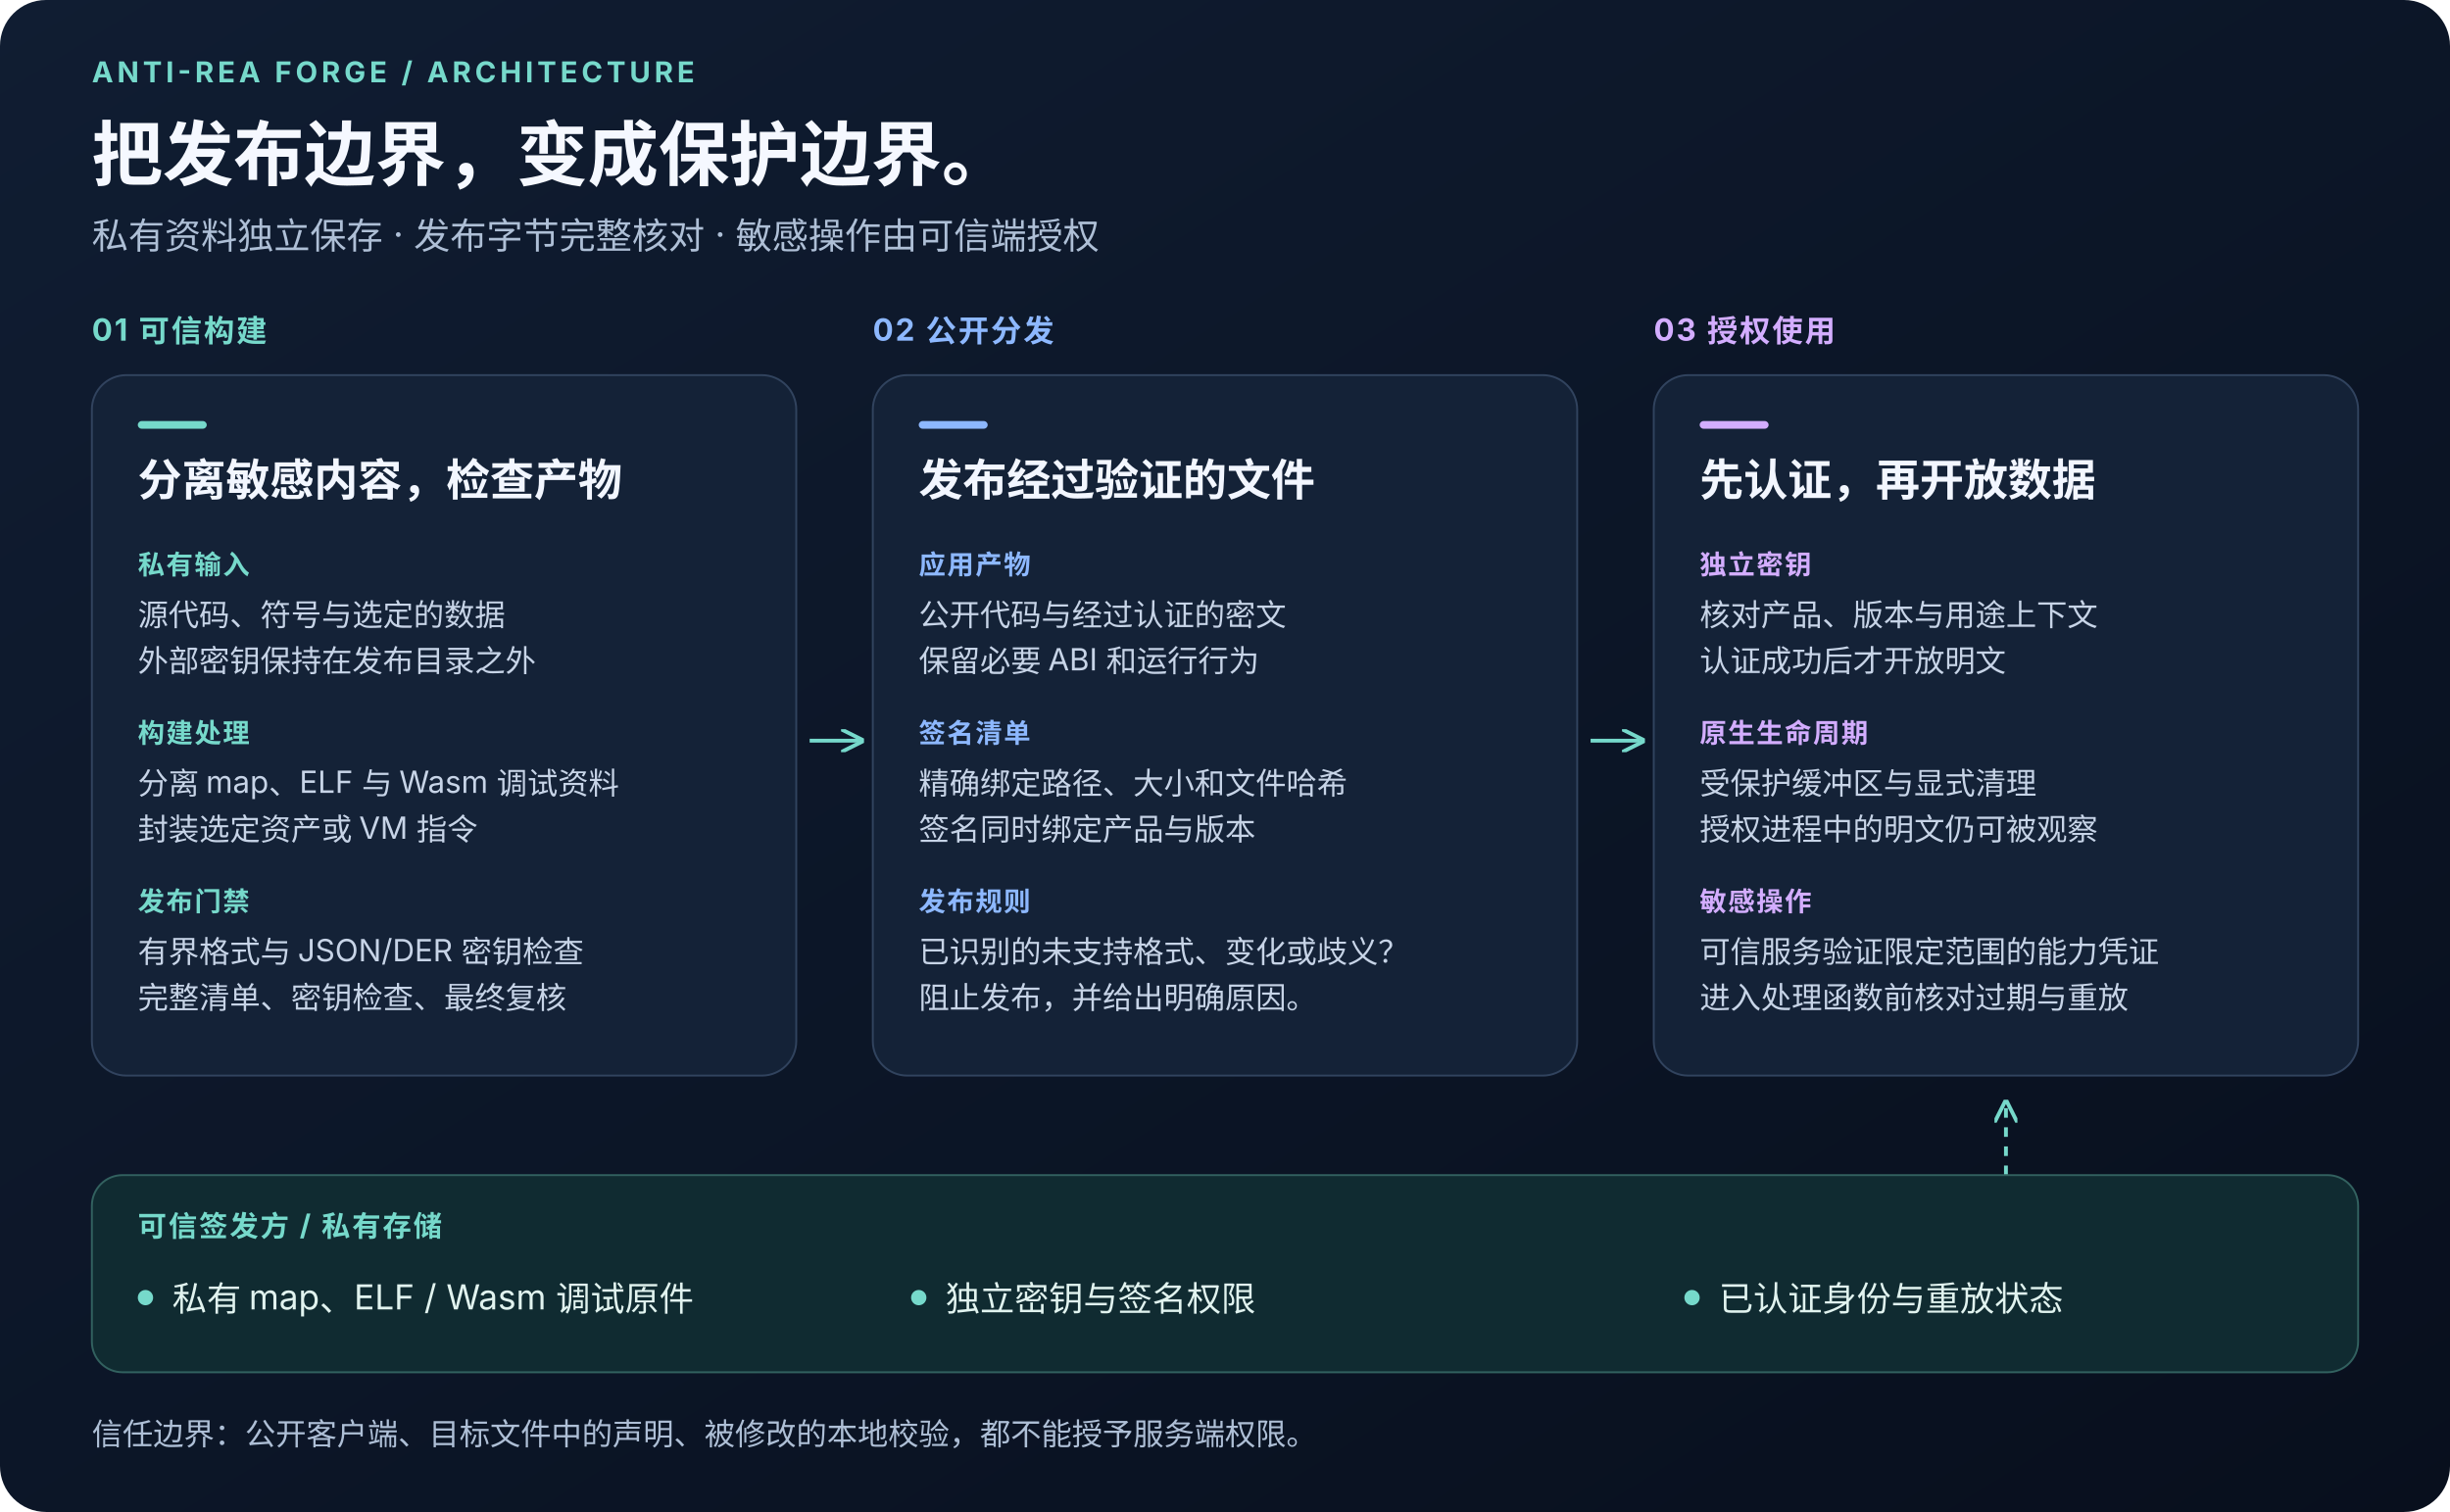
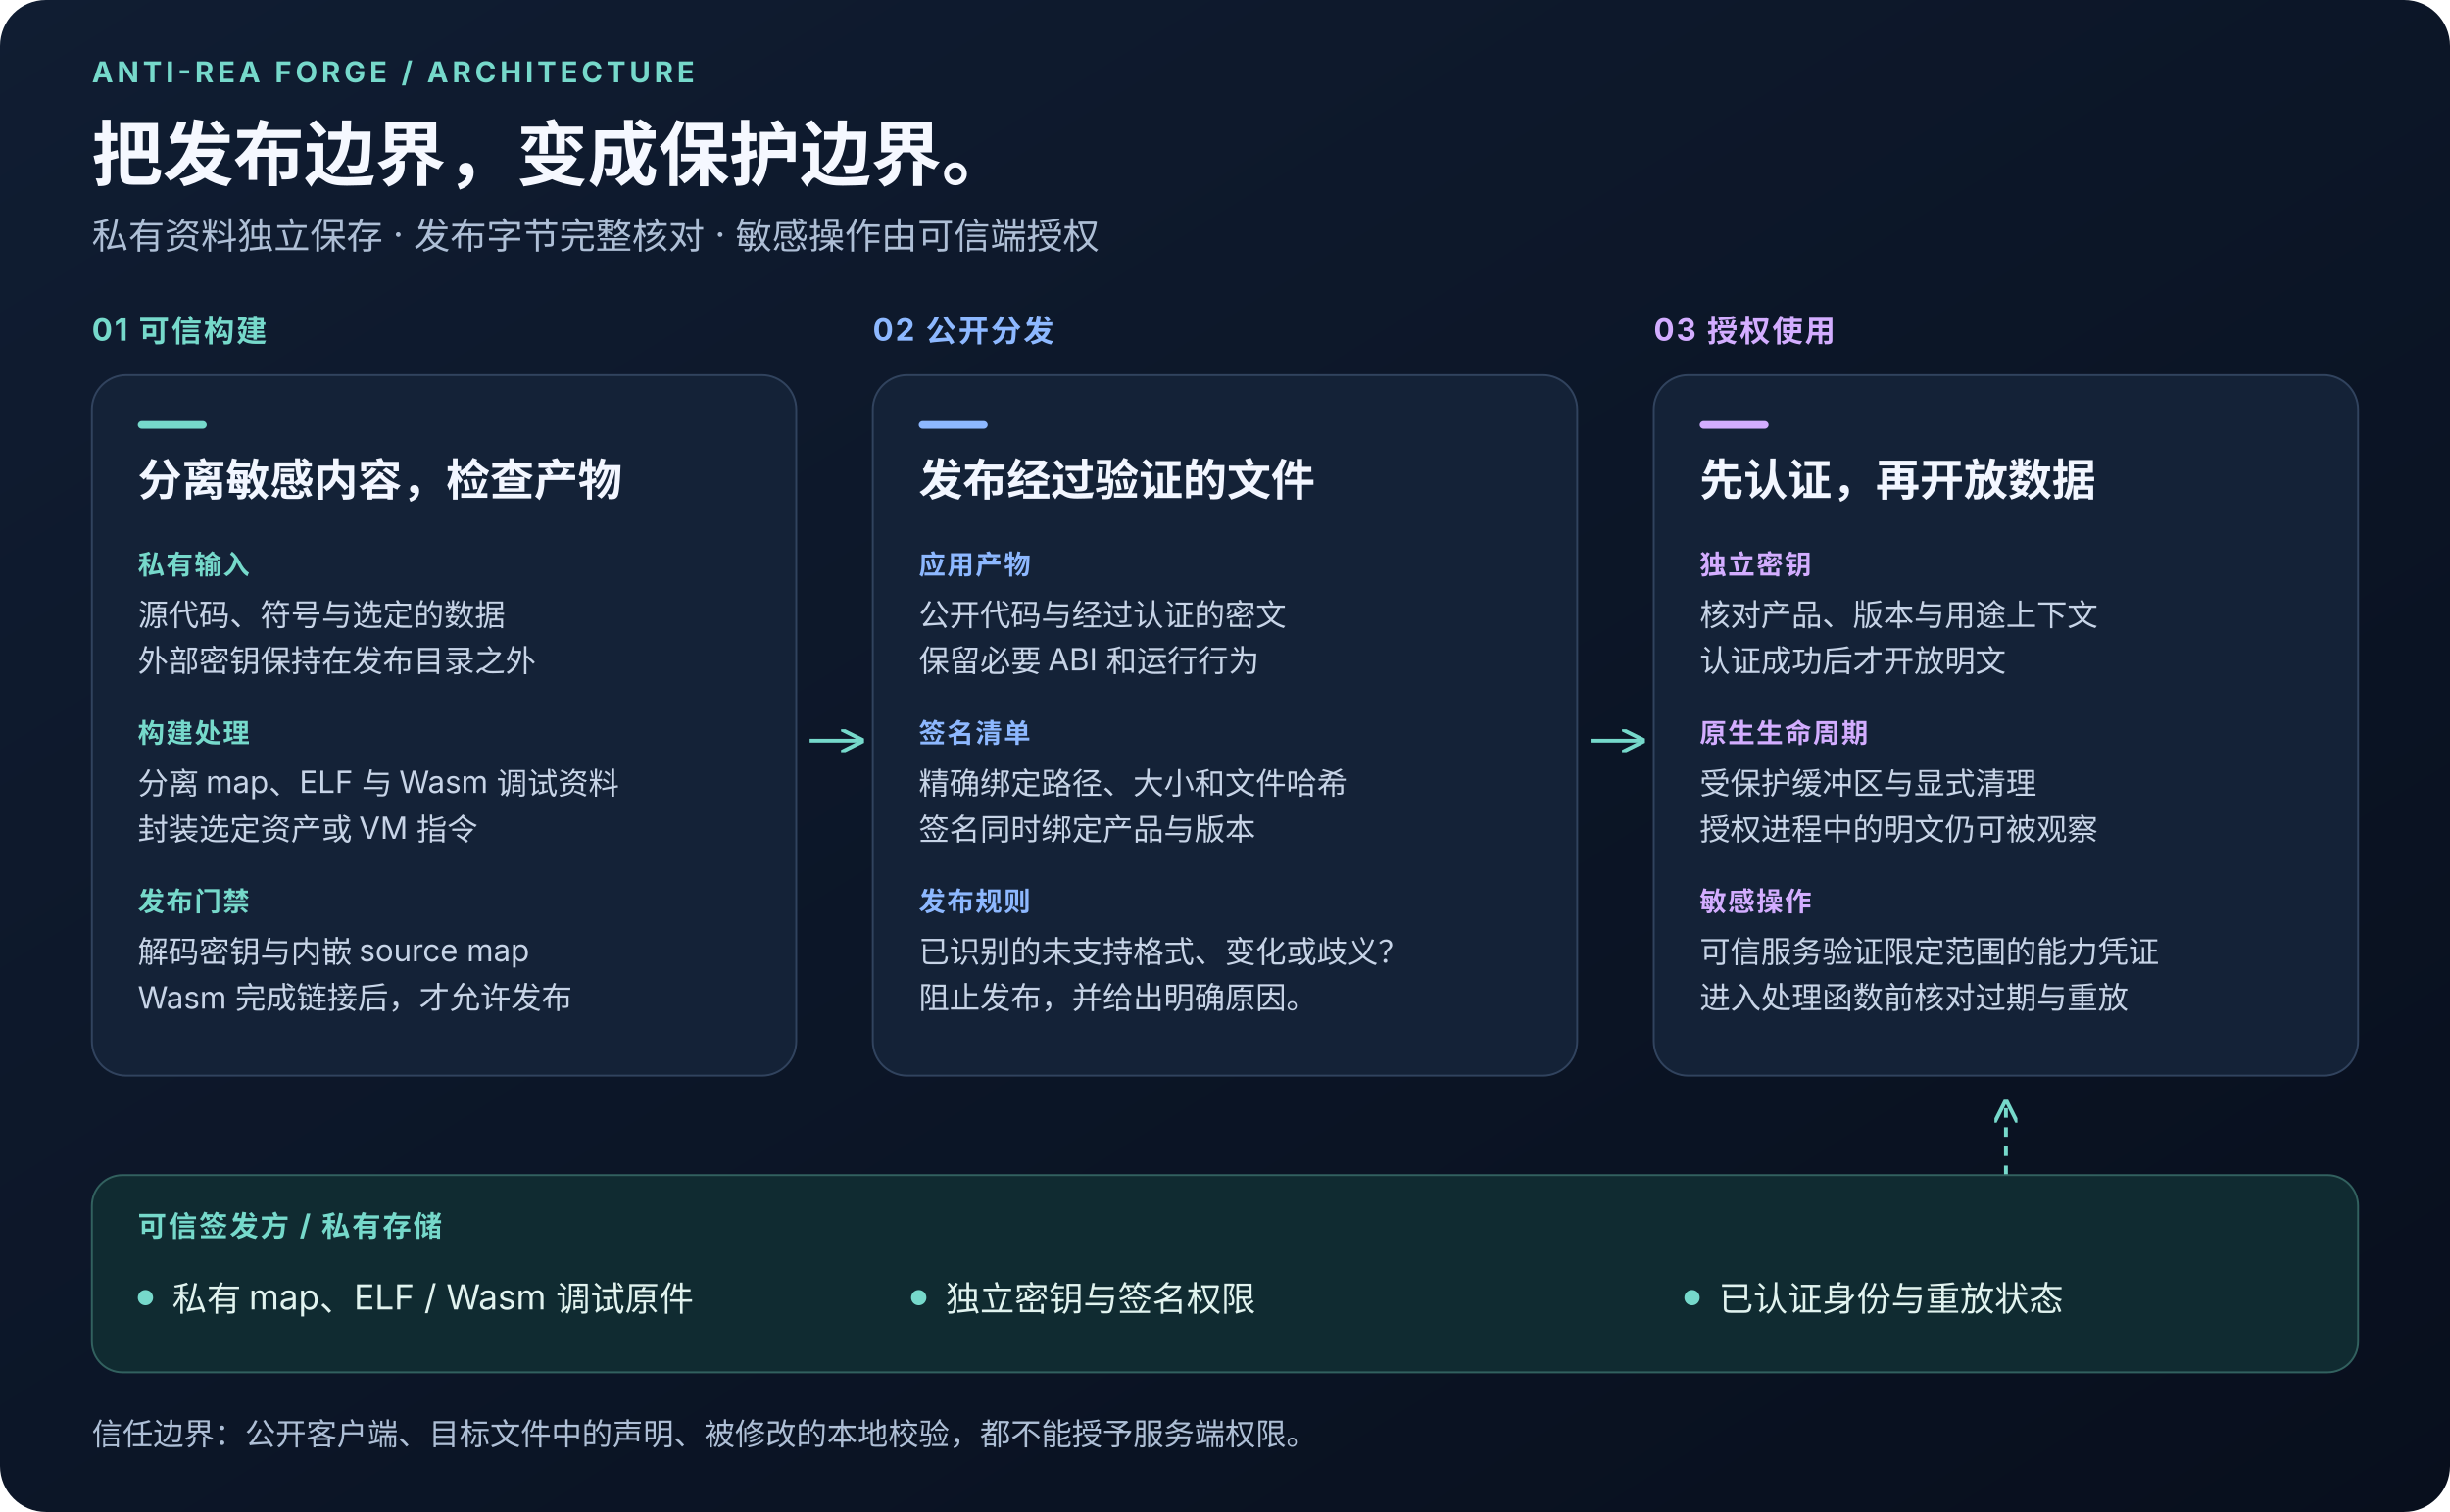
<svg xmlns="http://www.w3.org/2000/svg" width="1280" height="790" viewBox="0 0 1280 790" role="img" aria-labelledby="title desc">
  <defs>
    <linearGradient id="background" x2="1" y2="1">
      <stop stop-color="#101d32" />
      <stop offset="1" stop-color="#080f1d" />
    </linearGradient>
    <marker id="arrow" viewBox="0 0 10 10" refX="8" refY="5" markerWidth="6" markerHeight="6" orient="auto-start-reverse">
      <path d="M0 0L10 5L0 10" fill="none" stroke="#76d9cb" stroke-width="1.7" />
    </marker>
  </defs>
  <rect width="1280" height="790" rx="24" fill="url(#background)" />
  <g font-family="Inter, Noto Sans CJK SC, Noto Sans, Arial, sans-serif">
    <text x="48" y="43" font-size="15" fill="#76d9cb" font-weight="700" letter-spacing="2">ANTI-REA FORGE  /  ARCHITECTURE</text>
    <text x="48" y="94" font-size="37" fill="#f5f8ff" font-weight="700">把发布边界，变成保护边界。</text>
    <text x="48" y="130" font-size="19" fill="#aebfd6" font-weight="400">私有资料独立保存 · 发布字节完整核对 · 敏感操作由可信端授权</text>
    <text x="48" y="178" font-size="16" fill="#76d9cb" font-weight="700" letter-spacing="1">01  可信构建</text>
    <rect x="48" y="196" width="368" height="366" rx="18" fill="#142237" stroke="#31435e" />
    <rect x="72" y="220" width="36" height="4" rx="2" fill="#76d9cb" />
    <text x="72" y="259" font-size="23" fill="#f2f6ff" font-weight="700">分离敏感内容，检查产物</text>
    <text x="72" y="300" font-size="14" fill="#76d9cb" font-weight="700" letter-spacing="0.8">私有输入</text>
    <text x="72" y="327" font-size="16" fill="#c7d4e7" font-weight="400">源代码、符号与选定的数据</text>
    <text x="72" y="351" font-size="16" fill="#c7d4e7" font-weight="400">外部密钥保持在发布目录之外</text>
    <text x="72" y="388" font-size="14" fill="#76d9cb" font-weight="700" letter-spacing="0.8">构建处理</text>
    <text x="72" y="415" font-size="16" fill="#c7d4e7" font-weight="400">分离 map、ELF 与 Wasm 调试资料</text>
    <text x="72" y="439" font-size="16" fill="#c7d4e7" font-weight="400">封装选定资产或 VM 指令</text>
    <text x="72" y="476" font-size="14" fill="#76d9cb" font-weight="700" letter-spacing="0.8">发布门禁</text>
-     <text x="72" y="503" font-size="16" fill="#c7d4e7" font-weight="400">有界格式与 JSON/DER 密钥检查</text>
-     <text x="72" y="527" font-size="16" fill="#c7d4e7" font-weight="400">完整清单、密钥检查、最终复核</text>
+     <text x="72" y="503" font-size="16" fill="#c7d4e7" font-weight="400">解码密钥与内嵌 source map</text>
+     <text x="72" y="527" font-size="16" fill="#c7d4e7" font-weight="400">Wasm 完成链接后，才允许发布</text>
    <path d="M423 387h26" fill="none" stroke="#76d9cb" stroke-width="2" marker-end="url(#arrow)" />
    <text x="456" y="178" font-size="16" fill="#8db8ff" font-weight="700" letter-spacing="1">02  公开分发</text>
    <rect x="456" y="196" width="368" height="366" rx="18" fill="#142237" stroke="#31435e" />
    <rect x="480" y="220" width="36" height="4" rx="2" fill="#8db8ff" />
    <text x="480" y="259" font-size="23" fill="#f2f6ff" font-weight="700">发布经过验证的文件</text>
    <text x="480" y="300" font-size="14" fill="#8db8ff" font-weight="700" letter-spacing="0.8">应用产物</text>
    <text x="480" y="327" font-size="16" fill="#c7d4e7" font-weight="400">公开代码与经过认证的密文</text>
    <text x="480" y="351" font-size="16" fill="#c7d4e7" font-weight="400">保留必要 ABI 和运行行为</text>
    <text x="480" y="388" font-size="14" fill="#8db8ff" font-weight="700" letter-spacing="0.8">签名清单</text>
    <text x="480" y="415" font-size="16" fill="#c7d4e7" font-weight="400">精确绑定路径、大小和文件哈希</text>
    <text x="480" y="439" font-size="16" fill="#c7d4e7" font-weight="400">签名同时绑定产品与版本</text>
    <text x="480" y="476" font-size="14" fill="#8db8ff" font-weight="700" letter-spacing="0.8">发布规则</text>
    <text x="480" y="503" font-size="16" fill="#c7d4e7" font-weight="400">已识别的未支持格式、变化或歧义？</text>
    <text x="480" y="527" font-size="16" fill="#c7d4e7" font-weight="400">阻止发布，并给出明确原因。</text>
    <path d="M831 387h26" fill="none" stroke="#76d9cb" stroke-width="2" marker-end="url(#arrow)" />
    <text x="864" y="178" font-size="16" fill="#d3adff" font-weight="700" letter-spacing="1">03  授权使用</text>
    <rect x="864" y="196" width="368" height="366" rx="18" fill="#142237" stroke="#31435e" />
    <rect x="888" y="220" width="36" height="4" rx="2" fill="#d3adff" />
    <text x="888" y="259" font-size="23" fill="#f2f6ff" font-weight="700">先认证，再开放数据</text>
    <text x="888" y="300" font-size="14" fill="#d3adff" font-weight="700" letter-spacing="0.8">独立密钥</text>
    <text x="888" y="327" font-size="16" fill="#c7d4e7" font-weight="400">核对产品、版本与用途上下文</text>
    <text x="888" y="351" font-size="16" fill="#c7d4e7" font-weight="400">认证成功后才开放明文</text>
    <text x="888" y="388" font-size="14" fill="#d3adff" font-weight="700" letter-spacing="0.8">原生生命周期</text>
    <text x="888" y="415" font-size="16" fill="#c7d4e7" font-weight="400">受保护缓冲区与显式清理</text>
    <text x="888" y="439" font-size="16" fill="#c7d4e7" font-weight="400">授权进程中的明文仍可被观察</text>
    <text x="888" y="476" font-size="14" fill="#d3adff" font-weight="700" letter-spacing="0.8">敏感操作</text>
    <text x="888" y="503" font-size="16" fill="#c7d4e7" font-weight="400">可信服务验证限定范围的能力凭证</text>
    <text x="888" y="527" font-size="16" fill="#c7d4e7" font-weight="400">进入处理函数前核对过期与重放</text>
    <path d="M1048 614v-37" fill="none" stroke="#76d9cb" stroke-width="2" stroke-dasharray="5 5" marker-end="url(#arrow)" />
    <rect x="48" y="614" width="1184" height="103" rx="16" fill="#102b31" stroke="#32615f" />
    <text x="72" y="646" font-size="15" fill="#76d9cb" font-weight="700" letter-spacing="1">可信签发方 / 私有存储</text>
    <circle cx="76" cy="678" r="4" fill="#76d9cb" />
    <text x="90" y="685" font-size="18" fill="#e1f3ef" font-weight="400">私有 map、ELF / Wasm 调试原件</text>
    <circle cx="480" cy="678" r="4" fill="#76d9cb" />
    <text x="494" y="685" font-size="18" fill="#e1f3ef" font-weight="400">独立密钥与签名权限</text>
    <circle cx="884" cy="678" r="4" fill="#76d9cb" />
    <text x="898" y="685" font-size="18" fill="#e1f3ef" font-weight="400">已认证身份与重放状态</text>
    <text x="48" y="755" font-size="16" fill="#aebfd6" font-weight="400">信任边界：公开客户端、目标文件中的声明、被修改的本地校验，都不能授予服务端权限。</text>
  </g>
</svg>
